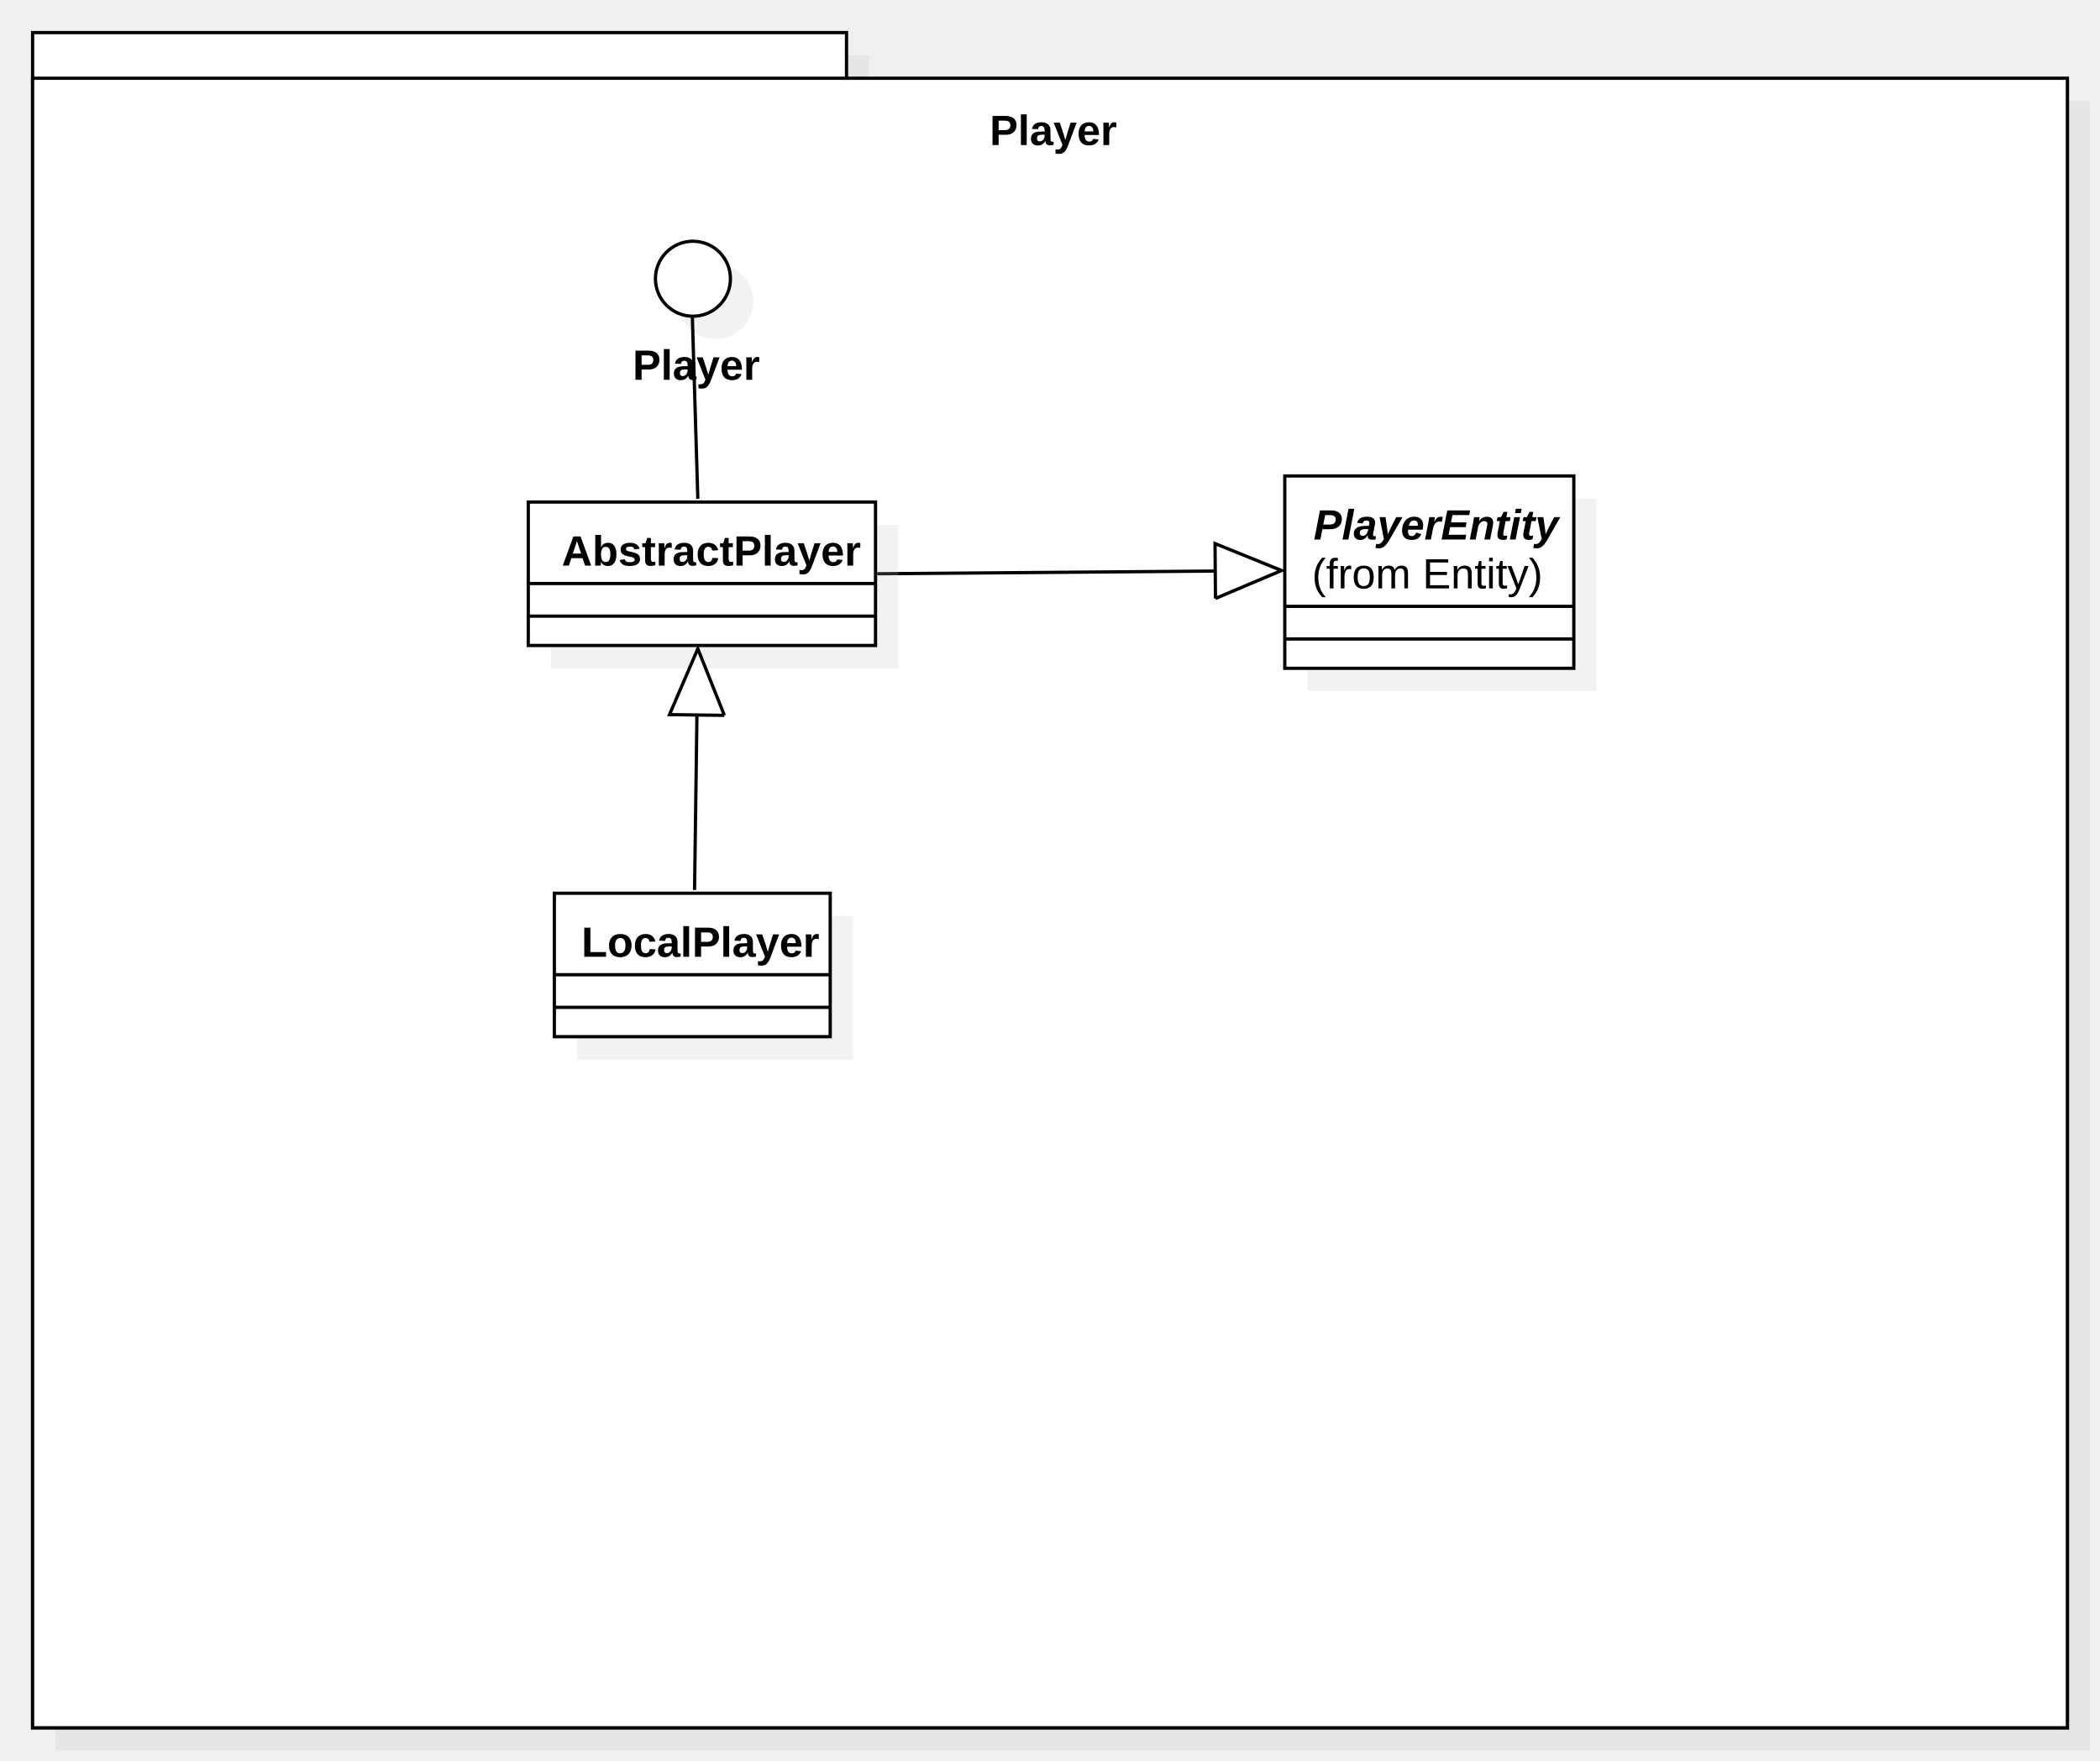
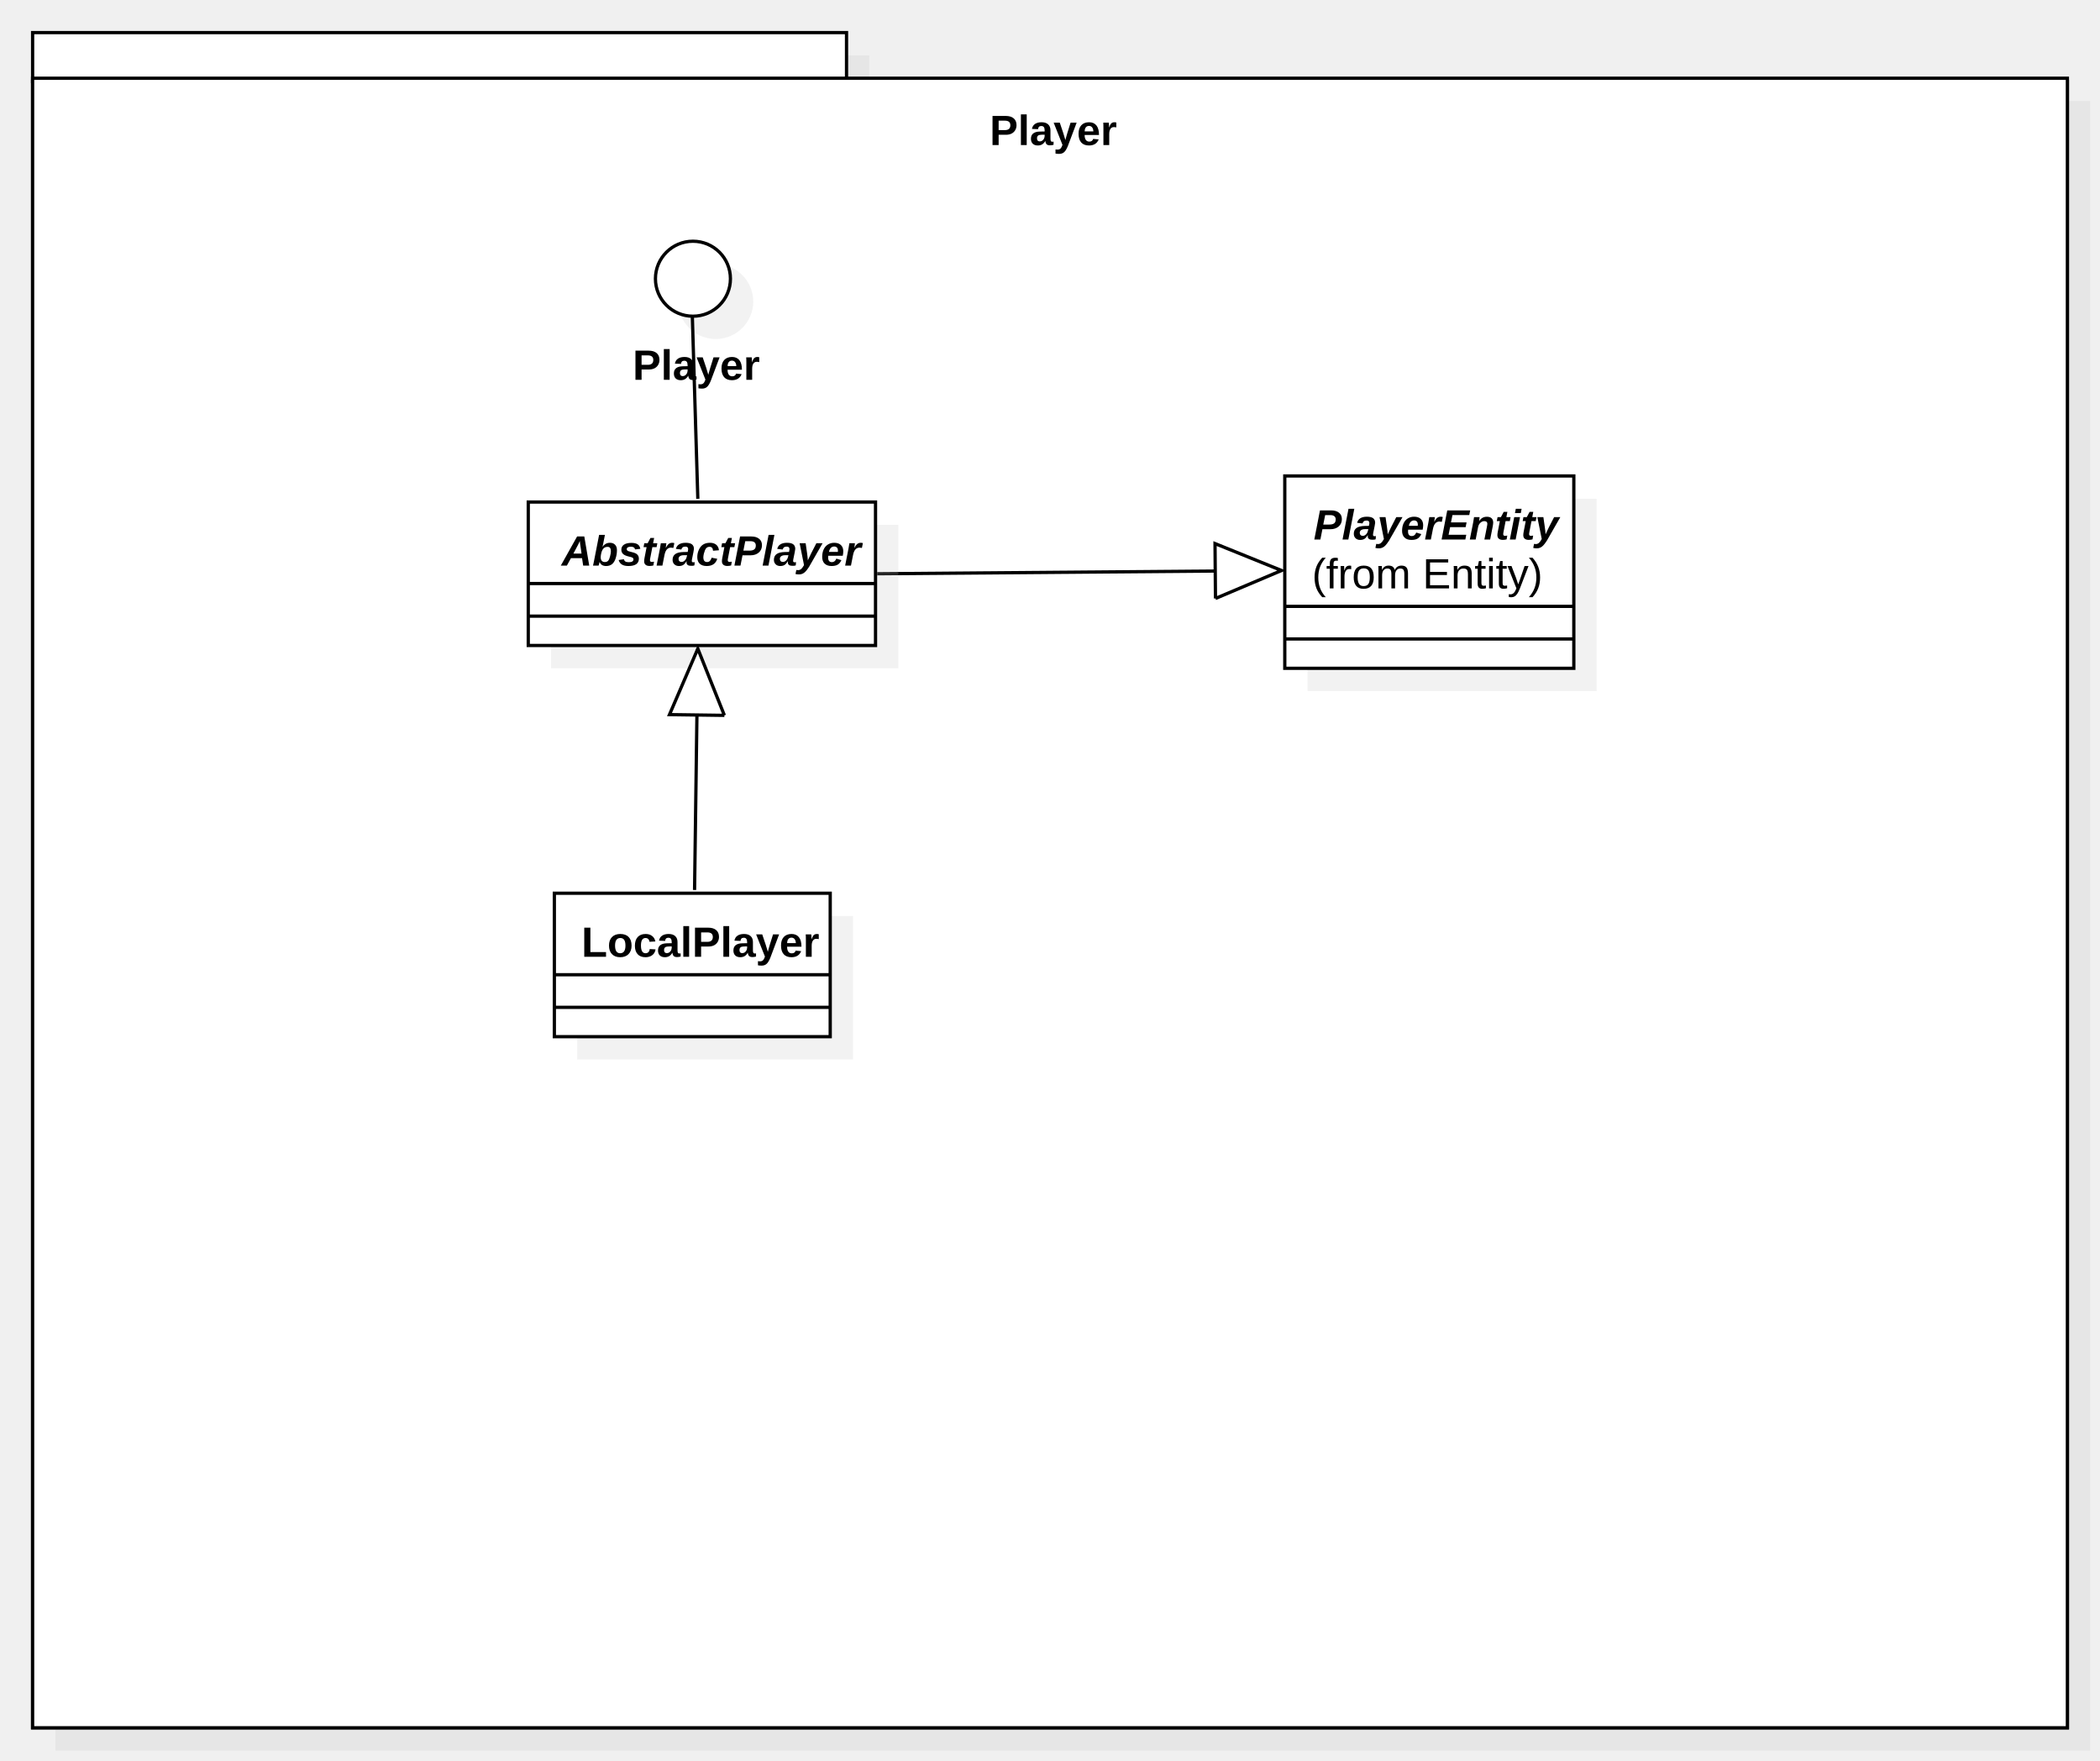
<svg xmlns="http://www.w3.org/2000/svg" version="1.1" width="644" height="540">
  <defs />
  <g>
    <g transform="translate(-142,-102) scale(1,1)">
      <rect fill="#C0C0C0" stroke="none" x="159" y="119" width="249.6" height="15" opacity="0.2" />
    </g>
    <g transform="translate(-142,-102) scale(1,1)">
      <rect fill="#C0C0C0" stroke="none" x="159" y="133" width="624" height="506" opacity="0.2" />
    </g>
    <g transform="translate(-142,-102) scale(1,1)">
      <rect fill="#ffffff" stroke="none" x="152" y="127" width="624" height="505" />
    </g>
    <g transform="translate(-142,-102) scale(1,1)">
      <path fill="none" stroke="#000000" d="M 152 127 L 776 127 L 776 632 L 152 632 L 152 127 Z Z" stroke-miterlimit="10" />
    </g>
    <g transform="translate(-142,-102) scale(1,1)">
      <rect fill="#ffffff" stroke="none" x="152" y="112" width="249.6" height="15" />
    </g>
    <g transform="translate(-142,-102) scale(1,1)">
      <path fill="none" stroke="#000000" d="M 152 112 L 401.6 112 L 401.6 127 L 152 127 L 152 112 Z Z" stroke-miterlimit="10" />
    </g>
    <g transform="translate(-142,-102) scale(1,1)">
      <rect fill="#ffffff" stroke="none" x="152" y="126" width="624" height="506" />
    </g>
    <g transform="translate(-142,-102) scale(1,1)">
      <path fill="none" stroke="#000000" d="M 152 126 L 776 126 L 776 632 L 152 632 L 152 126 Z Z" stroke-miterlimit="10" />
    </g>
    <g transform="translate(-142,-102) scale(1,1)">
      <g>
        <path fill="none" stroke="none" />
        <text fill="#000000" stroke="none" font-family="Arial" font-size="13px" font-style="normal" font-weight="bold" text-decoration="none" x="445.5" y="146.5">Player</text>
      </g>
    </g>
    <g transform="translate(-142,-102) scale(1,1)">
      <rect fill="#C0C0C0" stroke="none" x="319" y="383" width="84.601" height="44" opacity="0.2" />
    </g>
    <g transform="translate(-142,-102) scale(1,1)">
      <rect fill="#ffffff" stroke="none" x="312" y="376" width="84.601" height="44" />
    </g>
    <g transform="translate(-142,-102) scale(1,1)">
      <path fill="none" stroke="#000000" d="M 312 376 L 396.601 376 L 396.601 420 L 312 420 L 312 376 Z Z" stroke-miterlimit="10" />
    </g>
    <g transform="translate(-142,-102) scale(1,1)">
      <path fill="none" stroke="#000000" d="M 312 401 L 396.601 401" stroke-miterlimit="10" />
    </g>
    <g transform="translate(-142,-102) scale(1,1)">
      <path fill="none" stroke="#000000" d="M 312 411 L 396.601 411" stroke-miterlimit="10" />
    </g>
    <g transform="translate(-142,-102) scale(1,1)">
      <g>
        <path fill="none" stroke="none" />
        <text fill="#000000" stroke="none" font-family="Arial" font-size="13px" font-style="normal" font-weight="bold" text-decoration="none" x="320.3" y="395.5">LocalPlayer</text>
      </g>
    </g>
    <g transform="translate(-142,-102) scale(1,1)">
      <rect fill="#C0C0C0" stroke="none" x="543" y="255" width="88.638" height="59" opacity="0.2" />
    </g>
    <g transform="translate(-142,-102) scale(1,1)">
      <rect fill="#ffffff" stroke="none" x="536" y="248" width="88.638" height="59" />
    </g>
    <g transform="translate(-142,-102) scale(1,1)">
      <path fill="none" stroke="#000000" d="M 536 248 L 624.638 248 L 624.638 307 L 536 307 L 536 248 Z Z" stroke-miterlimit="10" />
    </g>
    <g transform="translate(-142,-102) scale(1,1)">
      <path fill="none" stroke="#000000" d="M 536 288 L 624.638 288" stroke-miterlimit="10" />
    </g>
    <g transform="translate(-142,-102) scale(1,1)">
      <path fill="none" stroke="#000000" d="M 536 298 L 624.638 298" stroke-miterlimit="10" />
    </g>
    <g transform="translate(-142,-102) scale(1,1)">
      <g>
        <path fill="none" stroke="none" />
        <text fill="#000000" stroke="none" font-family="Arial" font-size="13px" font-style="italic" font-weight="bold" text-decoration="none" x="544.819" y="267.5">PlayerEntity</text>
      </g>
    </g>
    <g transform="translate(-142,-102) scale(1,1)">
      <g>
        <path fill="none" stroke="none" />
        <text fill="#000000" stroke="none" font-family="Arial" font-size="13px" font-style="normal" font-weight="normal" text-decoration="none" x="544.319" y="282.5">(from Entity)</text>
      </g>
    </g>
    <g transform="translate(-142,-102) scale(1,1)">
      <path fill="none" stroke="#000000" d="M 411 278 L 535 277" stroke-miterlimit="10" />
    </g>
    <g transform="translate(-142,-102) scale(1,1)">
      <path fill="#FFFFFF" stroke="none" d="M 514.743 285.583 L 535 277 L 514.607 268.745" />
    </g>
    <g transform="translate(-142,-102) scale(1,1)">
      <path fill="none" stroke="#000000" d="M 514.743 285.583 L 535 277 L 514.607 268.745 L 514.743 285.583" stroke-miterlimit="10" />
    </g>
    <g transform="translate(-142,-102) scale(1,1)">
      <path fill="#C0C0C0" stroke="none" d="M 350 194.5 C 350 188.149 355.149 183 361.5 183 C 367.851 183 373 188.149 373 194.5 C 373 200.851 367.851 206 361.5 206 C 355.149 206 350 200.851 350 194.5 Z" opacity="0.2" />
    </g>
    <g transform="translate(-142,-102) scale(1,1)">
      <path fill="#ffffff" stroke="none" d="M 343 187.5 C 343 181.149 348.149 176 354.5 176 C 360.851 176 366 181.149 366 187.5 C 366 193.851 360.851 199 354.5 199 C 348.149 199 343 193.851 343 187.5 Z" />
    </g>
    <g transform="translate(-142,-102) scale(1,1)">
      <path fill="none" stroke="#000000" d="M 343 187.5 C 343 181.149 348.149 176 354.5 176 C 360.851 176 366 181.149 366 187.5 C 366 193.851 360.851 199 354.5 199 C 348.149 199 343 193.851 343 187.5 Z" stroke-miterlimit="10" />
    </g>
    <g transform="translate(-142,-102) scale(1,1)">
      <g>
        <path fill="none" stroke="none" />
        <text fill="#000000" stroke="none" font-family="Arial" font-size="13px" font-style="normal" font-weight="bold" text-decoration="none" x="336" y="218.5">Player</text>
      </g>
    </g>
    <g transform="translate(-142,-102) scale(1,1)">
      <rect fill="#C0C0C0" stroke="none" x="311" y="263" width="106.494" height="44" opacity="0.2" />
    </g>
    <g transform="translate(-142,-102) scale(1,1)">
      <rect fill="#ffffff" stroke="none" x="304" y="256" width="106.494" height="44" />
    </g>
    <g transform="translate(-142,-102) scale(1,1)">
      <path fill="none" stroke="#000000" d="M 304 256 L 410.494 256 L 410.494 300 L 304 300 L 304 256 Z Z" stroke-miterlimit="10" />
    </g>
    <g transform="translate(-142,-102) scale(1,1)">
      <path fill="none" stroke="#000000" d="M 304 281 L 410.494 281" stroke-miterlimit="10" />
    </g>
    <g transform="translate(-142,-102) scale(1,1)">
      <path fill="none" stroke="#000000" d="M 304 291 L 410.494 291" stroke-miterlimit="10" />
    </g>
    <g transform="translate(-142,-102) scale(1,1)">
      <g>
        <path fill="none" stroke="none" />
-         <text fill="#000000" stroke="none" font-family="Arial" font-size="13px" font-style="normal" font-weight="bold" text-decoration="none" x="314.247" y="275.5">AbstractPlayer</text>
+         <text fill="#000000" stroke="none" font-family="Arial" font-size="13px" font-style="italic" font-weight="bold" text-decoration="none" x="314.247" y="275.5">AbstractPlayer</text>
      </g>
    </g>
    <g transform="translate(-142,-102) scale(1,1)">
      <path fill="none" stroke="#000000" d="M 356 255 L 354.316 199" stroke-miterlimit="10" />
    </g>
    <g transform="translate(-142,-102) scale(1,1)">
      <path fill="none" stroke="#000000" d="M 355 375 L 356 301" stroke-miterlimit="10" />
    </g>
    <g transform="translate(-142,-102) scale(1,1)">
      <path fill="#FFFFFF" stroke="none" d="M 364.144 321.437 L 356 301 L 347.307 321.21" />
    </g>
    <g transform="translate(-142,-102) scale(1,1)">
      <path fill="none" stroke="#000000" d="M 364.144 321.437 L 356 301 L 347.307 321.21 L 364.144 321.437" stroke-miterlimit="10" />
    </g>
  </g>
</svg>
